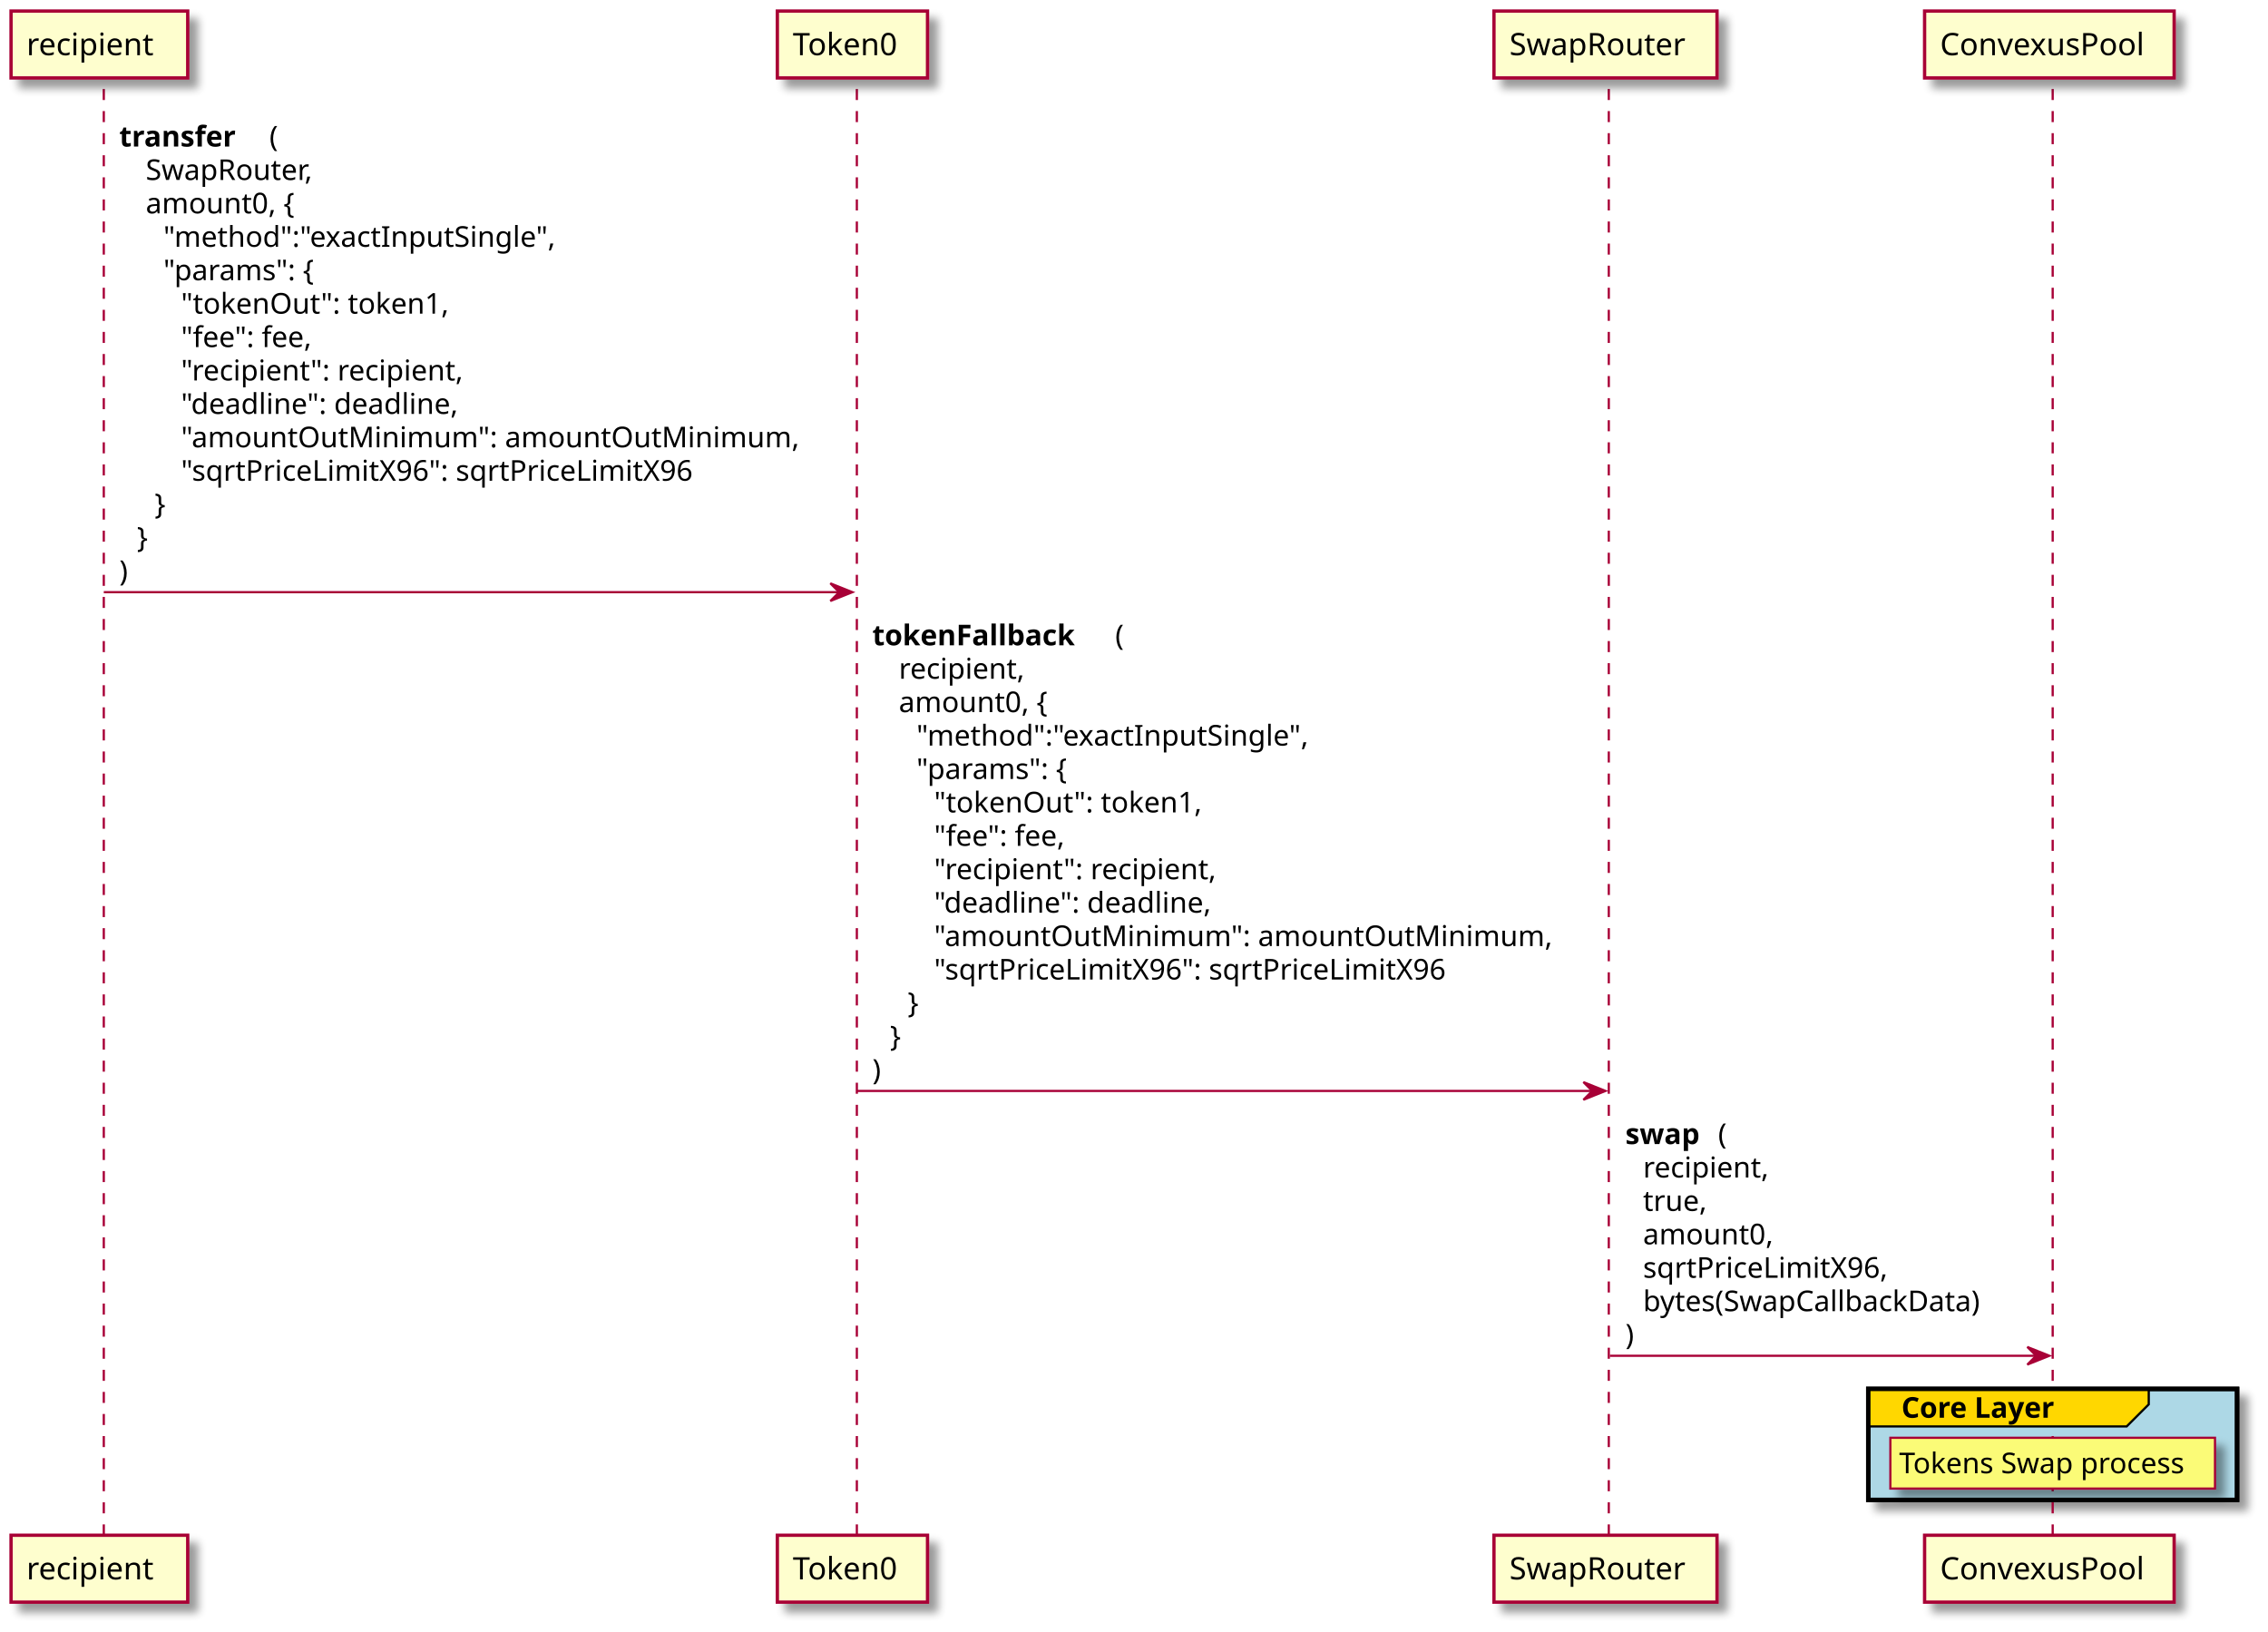
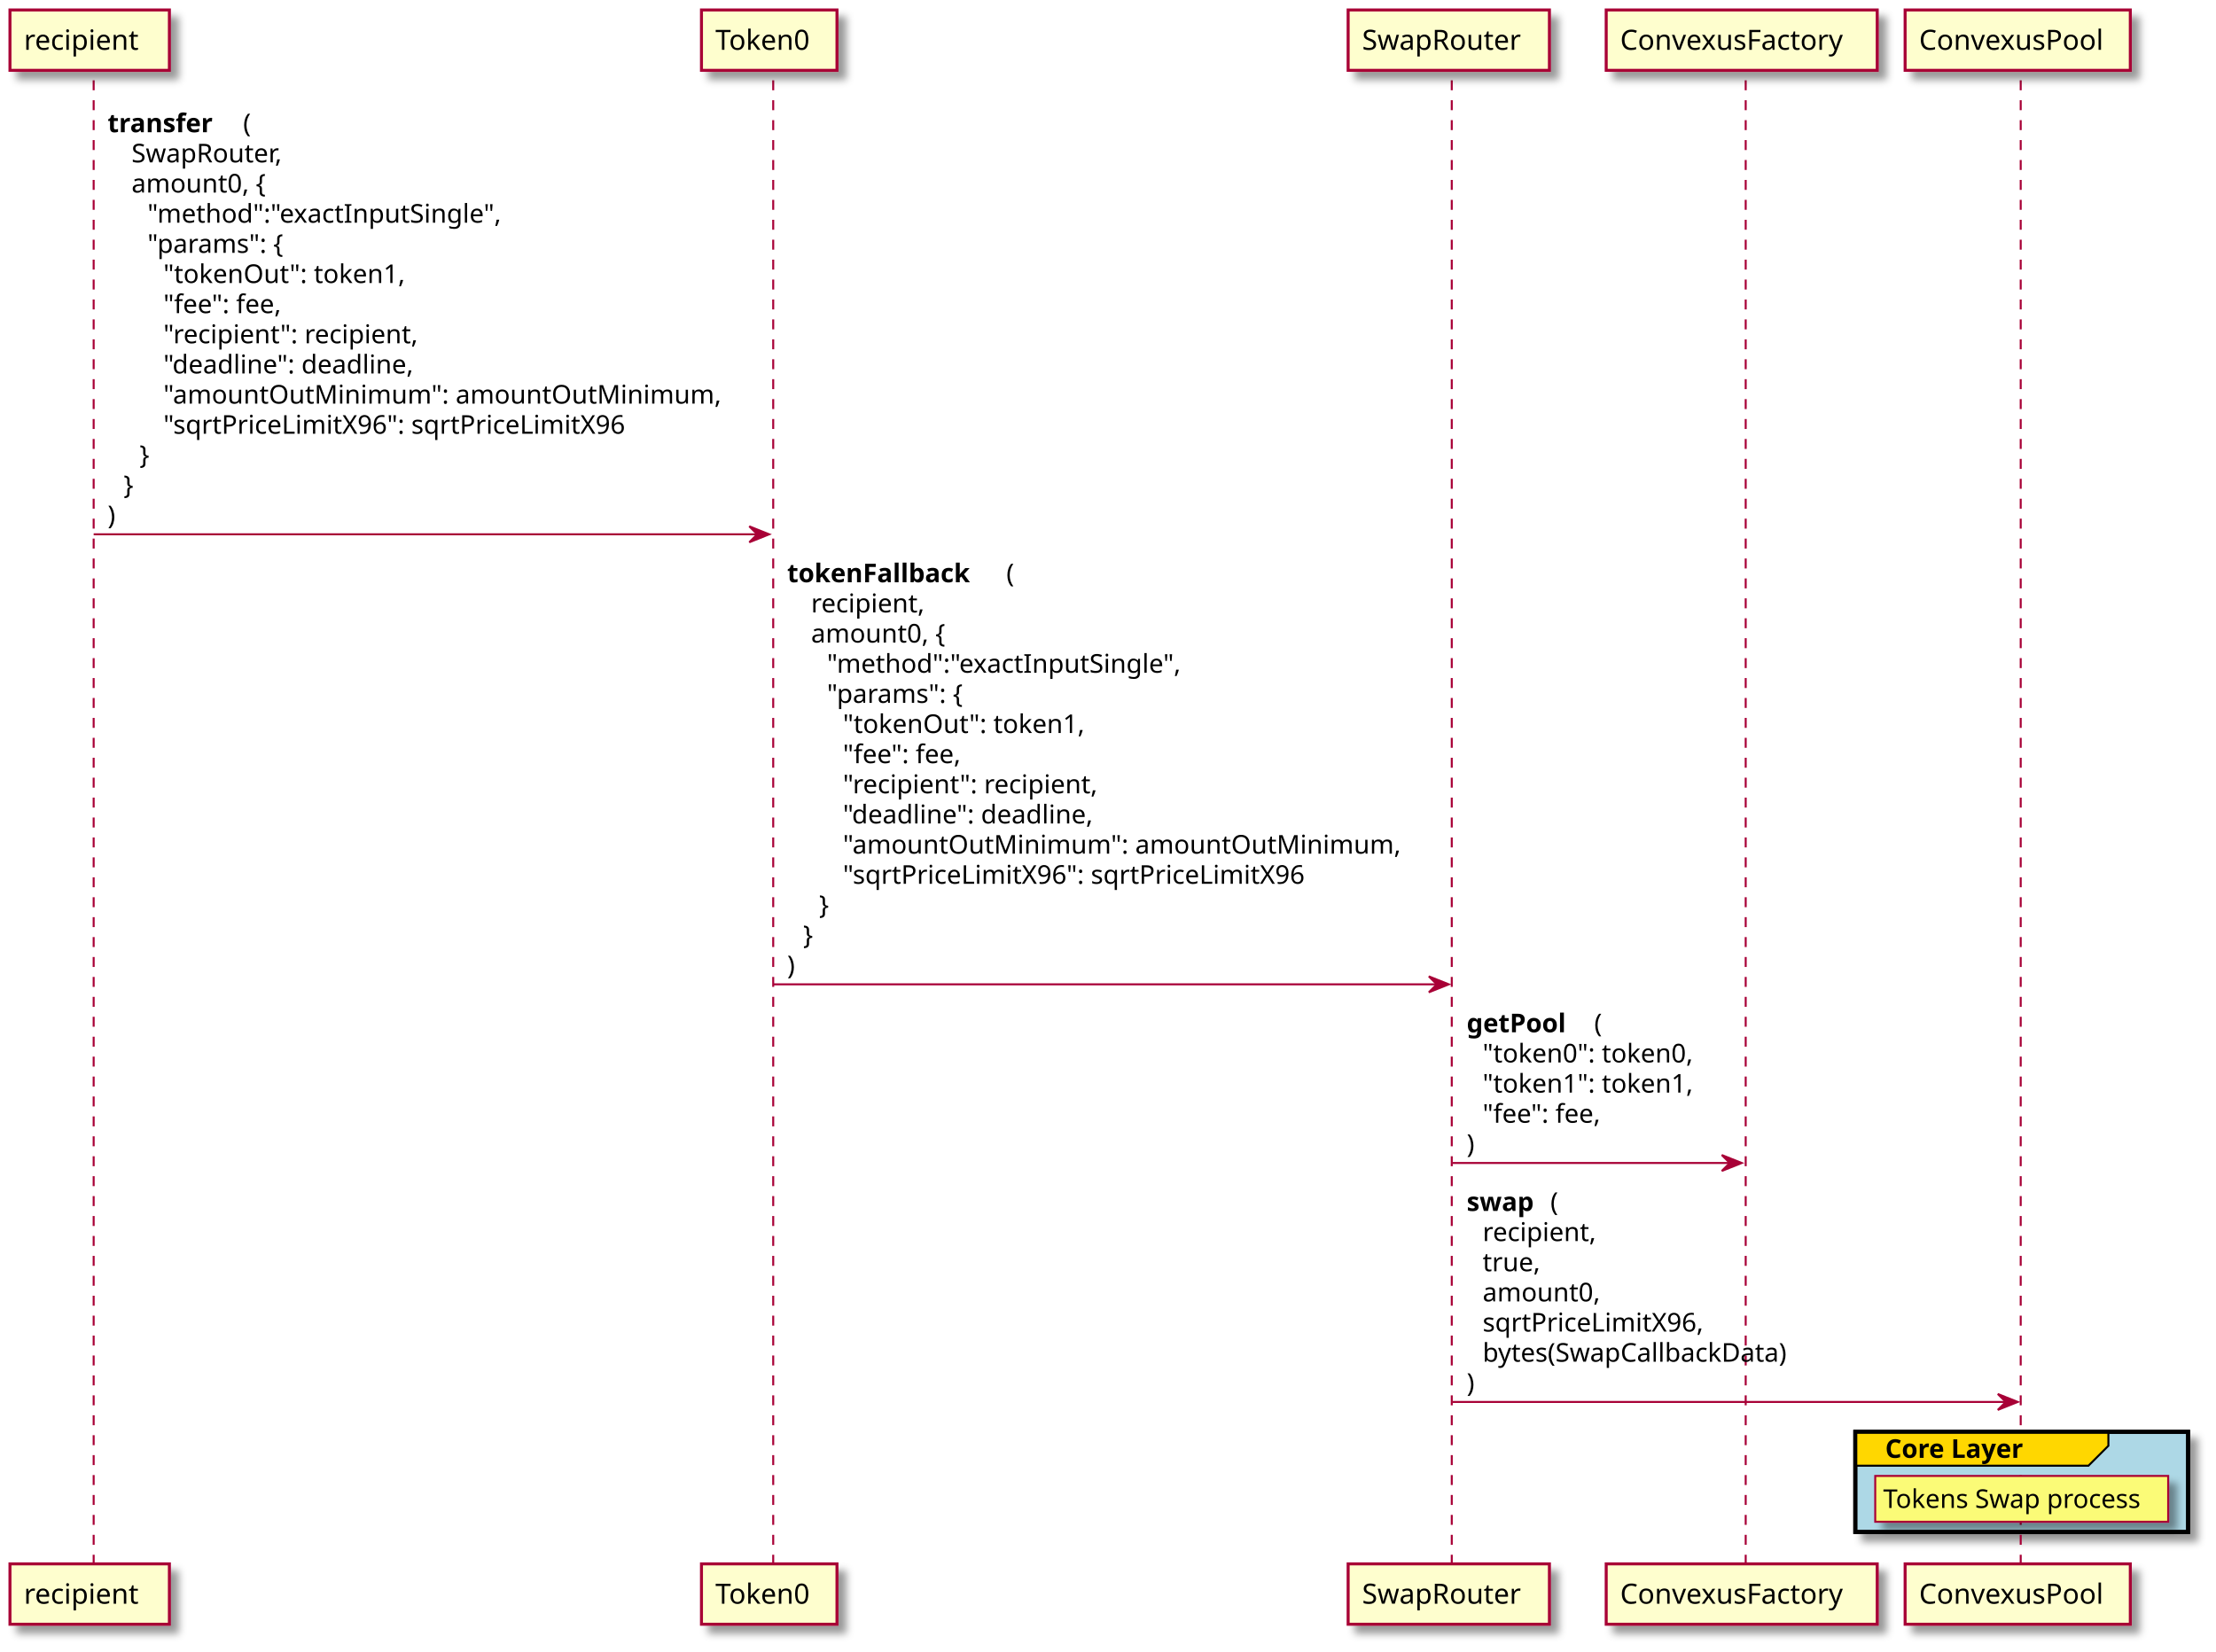
- <svg xmlns="http://www.w3.org/2000/svg" contentScriptType="application/ecmascript" contentStyleType="text/css" height="739px" preserveAspectRatio="none" style="width:1027px;height:739px;background:#FFFFFF;" version="1.1" viewBox="0 0 1027 739" width="1027px" zoomAndPan="magnify">
+ <svg xmlns="http://www.w3.org/2000/svg" contentScriptType="application/ecmascript" contentStyleType="text/css" height="829px" preserveAspectRatio="none" style="width:1112px;height:829px;background:#FFFFFF;" version="1.1" viewBox="0 0 1112 829" width="1112px" zoomAndPan="magnify">
  <defs>
-     <filter height="300%" id="f1buu5aagd3ks7" width="300%" x="-1" y="-1">
+     <filter height="300%" id="f8gw9wxv4wzmi" width="300%" x="-1" y="-1">
      <feGaussianBlur result="blurOut" stdDeviation="2.0" />
      <feColorMatrix in="blurOut" result="blurOut2" type="matrix" values="0 0 0 0 0 0 0 0 0 0 0 0 0 0 0 0 0 0 .4 0" />
      <feOffset dx="4.0" dy="4.0" in="blurOut2" result="blurOut3" />
      <feBlend in="SourceGraphic" in2="blurOut3" mode="normal" />
    </filter>
  </defs>
  <g>
-     <rect fill="#ADD8E6" filter="url(#f1buu5aagd3ks7)" height="50.266" style="stroke:#000000;stroke-width:2.0;" width="167" x="846" y="628.945" />
-     <line style="stroke:#A80036;stroke-width:1.0;stroke-dasharray:5.0,5.0;" x1="47" x2="47" y1="40.297" y2="696.211" />
-     <line style="stroke:#A80036;stroke-width:1.0;stroke-dasharray:5.0,5.0;" x1="388" x2="388" y1="40.297" y2="696.211" />
-     <line style="stroke:#A80036;stroke-width:1.0;stroke-dasharray:5.0,5.0;" x1="728.5" x2="728.5" y1="40.297" y2="696.211" />
-     <line style="stroke:#A80036;stroke-width:1.0;stroke-dasharray:5.0,5.0;" x1="929.5" x2="929.5" y1="40.297" y2="696.211" />
-     <rect fill="#FEFECE" filter="url(#f1buu5aagd3ks7)" height="30.297" style="stroke:#A80036;stroke-width:1.5;" width="80" x="5" y="5" />
+     <rect fill="#ADD8E6" filter="url(#f8gw9wxv4wzmi)" height="50.266" style="stroke:#000000;stroke-width:2.0;" width="167" x="931" y="718.609" />
+     <line style="stroke:#A80036;stroke-width:1.0;stroke-dasharray:5.0,5.0;" x1="47" x2="47" y1="40.297" y2="785.875" />
+     <line style="stroke:#A80036;stroke-width:1.0;stroke-dasharray:5.0,5.0;" x1="388" x2="388" y1="40.297" y2="785.875" />
+     <line style="stroke:#A80036;stroke-width:1.0;stroke-dasharray:5.0,5.0;" x1="728.5" x2="728.5" y1="40.297" y2="785.875" />
+     <line style="stroke:#A80036;stroke-width:1.0;stroke-dasharray:5.0,5.0;" x1="876" x2="876" y1="40.297" y2="785.875" />
+     <line style="stroke:#A80036;stroke-width:1.0;stroke-dasharray:5.0,5.0;" x1="1014" x2="1014" y1="40.297" y2="785.875" />
+     <rect fill="#FEFECE" filter="url(#f8gw9wxv4wzmi)" height="30.297" style="stroke:#A80036;stroke-width:1.5;" width="80" x="5" y="5" />
    <text fill="#000000" font-family="sans-serif" font-size="14" lengthAdjust="spacing" textLength="66" x="12" y="24.995">recipient</text>
-     <rect fill="#FEFECE" filter="url(#f1buu5aagd3ks7)" height="30.297" style="stroke:#A80036;stroke-width:1.5;" width="80" x="5" y="695.211" />
-     <text fill="#000000" font-family="sans-serif" font-size="14" lengthAdjust="spacing" textLength="66" x="12" y="715.206">recipient</text>
-     <rect fill="#FEFECE" filter="url(#f1buu5aagd3ks7)" height="30.297" style="stroke:#A80036;stroke-width:1.5;" width="68" x="352" y="5" />
+     <rect fill="#FEFECE" filter="url(#f8gw9wxv4wzmi)" height="30.297" style="stroke:#A80036;stroke-width:1.5;" width="80" x="5" y="784.875" />
+     <text fill="#000000" font-family="sans-serif" font-size="14" lengthAdjust="spacing" textLength="66" x="12" y="804.87">recipient</text>
+     <rect fill="#FEFECE" filter="url(#f8gw9wxv4wzmi)" height="30.297" style="stroke:#A80036;stroke-width:1.5;" width="68" x="352" y="5" />
    <text fill="#000000" font-family="sans-serif" font-size="14" lengthAdjust="spacing" textLength="54" x="359" y="24.995">Token0</text>
-     <rect fill="#FEFECE" filter="url(#f1buu5aagd3ks7)" height="30.297" style="stroke:#A80036;stroke-width:1.5;" width="68" x="352" y="695.211" />
-     <text fill="#000000" font-family="sans-serif" font-size="14" lengthAdjust="spacing" textLength="54" x="359" y="715.206">Token0</text>
-     <rect fill="#FEFECE" filter="url(#f1buu5aagd3ks7)" height="30.297" style="stroke:#A80036;stroke-width:1.5;" width="101" x="676.5" y="5" />
+     <rect fill="#FEFECE" filter="url(#f8gw9wxv4wzmi)" height="30.297" style="stroke:#A80036;stroke-width:1.5;" width="68" x="352" y="784.875" />
+     <text fill="#000000" font-family="sans-serif" font-size="14" lengthAdjust="spacing" textLength="54" x="359" y="804.87">Token0</text>
+     <rect fill="#FEFECE" filter="url(#f8gw9wxv4wzmi)" height="30.297" style="stroke:#A80036;stroke-width:1.5;" width="101" x="676.5" y="5" />
    <text fill="#000000" font-family="sans-serif" font-size="14" lengthAdjust="spacing" textLength="87" x="683.5" y="24.995">SwapRouter</text>
-     <rect fill="#FEFECE" filter="url(#f1buu5aagd3ks7)" height="30.297" style="stroke:#A80036;stroke-width:1.5;" width="101" x="676.5" y="695.211" />
-     <text fill="#000000" font-family="sans-serif" font-size="14" lengthAdjust="spacing" textLength="87" x="683.5" y="715.206">SwapRouter</text>
-     <rect fill="#FEFECE" filter="url(#f1buu5aagd3ks7)" height="30.297" style="stroke:#A80036;stroke-width:1.5;" width="113" x="871.5" y="5" />
-     <text fill="#000000" font-family="sans-serif" font-size="14" lengthAdjust="spacing" textLength="99" x="878.5" y="24.995">ConvexusPool</text>
-     <rect fill="#FEFECE" filter="url(#f1buu5aagd3ks7)" height="30.297" style="stroke:#A80036;stroke-width:1.5;" width="113" x="871.5" y="695.211" />
-     <text fill="#000000" font-family="sans-serif" font-size="14" lengthAdjust="spacing" textLength="99" x="878.5" y="715.206">ConvexusPool</text>
+     <rect fill="#FEFECE" filter="url(#f8gw9wxv4wzmi)" height="30.297" style="stroke:#A80036;stroke-width:1.5;" width="101" x="676.5" y="784.875" />
+     <text fill="#000000" font-family="sans-serif" font-size="14" lengthAdjust="spacing" textLength="87" x="683.5" y="804.87">SwapRouter</text>
+     <rect fill="#FEFECE" filter="url(#f8gw9wxv4wzmi)" height="30.297" style="stroke:#A80036;stroke-width:1.5;" width="136" x="806" y="5" />
+     <text fill="#000000" font-family="sans-serif" font-size="14" lengthAdjust="spacing" textLength="122" x="813" y="24.995">ConvexusFactory</text>
+     <rect fill="#FEFECE" filter="url(#f8gw9wxv4wzmi)" height="30.297" style="stroke:#A80036;stroke-width:1.5;" width="136" x="806" y="784.875" />
+     <text fill="#000000" font-family="sans-serif" font-size="14" lengthAdjust="spacing" textLength="122" x="813" y="804.87">ConvexusFactory</text>
+     <rect fill="#FEFECE" filter="url(#f8gw9wxv4wzmi)" height="30.297" style="stroke:#A80036;stroke-width:1.5;" width="113" x="956" y="5" />
+     <text fill="#000000" font-family="sans-serif" font-size="14" lengthAdjust="spacing" textLength="99" x="963" y="24.995">ConvexusPool</text>
+     <rect fill="#FEFECE" filter="url(#f8gw9wxv4wzmi)" height="30.297" style="stroke:#A80036;stroke-width:1.5;" width="113" x="956" y="784.875" />
+     <text fill="#000000" font-family="sans-serif" font-size="14" lengthAdjust="spacing" textLength="99" x="963" y="804.87">ConvexusPool</text>
    <polygon fill="#A80036" points="376,264.156,386,268.156,376,272.156,380,268.156" style="stroke:#A80036;stroke-width:1.0;" />
    <line style="stroke:#A80036;stroke-width:1.0;" x1="47" x2="382" y1="268.156" y2="268.156" />
    <text fill="#000000" font-family="sans-serif" font-size="13" font-weight="bold" lengthAdjust="spacing" textLength="64" x="54" y="66.364">transfer</text>
    <text fill="#000000" font-family="sans-serif" font-size="13" lengthAdjust="spacing" textLength="5" x="122" y="66.364">(</text>
    <text fill="#000000" font-family="sans-serif" font-size="13" lengthAdjust="spacing" textLength="82" x="66" y="81.497">SwapRouter,</text>
    <text fill="#000000" font-family="sans-serif" font-size="13" lengthAdjust="spacing" textLength="75" x="66" y="96.629">amount0, {</text>
    <text fill="#000000" font-family="sans-serif" font-size="13" lengthAdjust="spacing" textLength="185" x="74" y="111.762">"method":"exactInputSingle",</text>
    <text fill="#000000" font-family="sans-serif" font-size="13" lengthAdjust="spacing" textLength="77" x="74" y="126.895">"params": {</text>
    <text fill="#000000" font-family="sans-serif" font-size="13" lengthAdjust="spacing" textLength="126" x="82" y="142.028">"tokenOut": token1,</text>
    <text fill="#000000" font-family="sans-serif" font-size="13" lengthAdjust="spacing" textLength="65" x="82" y="157.161">"fee": fee,</text>
    <text fill="#000000" font-family="sans-serif" font-size="13" lengthAdjust="spacing" textLength="133" x="82" y="172.293">"recipient": recipient,</text>
    <text fill="#000000" font-family="sans-serif" font-size="13" lengthAdjust="spacing" textLength="131" x="82" y="187.426">"deadline": deadline,</text>
    <text fill="#000000" font-family="sans-serif" font-size="13" lengthAdjust="spacing" textLength="285" x="82" y="202.559">"amountOutMinimum": amountOutMinimum,</text>
    <text fill="#000000" font-family="sans-serif" font-size="13" lengthAdjust="spacing" textLength="243" x="82" y="217.692">"sqrtPriceLimitX96": sqrtPriceLimitX96</text>
    <text fill="#000000" font-family="sans-serif" font-size="13" lengthAdjust="spacing" textLength="9" x="70" y="232.825">}</text>
    <text fill="#000000" font-family="sans-serif" font-size="13" lengthAdjust="spacing" textLength="9" x="62" y="247.958">}</text>
    <text fill="#000000" font-family="sans-serif" font-size="13" lengthAdjust="spacing" textLength="5" x="54" y="263.09">)</text>
    <polygon fill="#A80036" points="717,490.016,727,494.016,717,498.016,721,494.016" style="stroke:#A80036;stroke-width:1.0;" />
    <line style="stroke:#A80036;stroke-width:1.0;" x1="388" x2="723" y1="494.016" y2="494.016" />
    <text fill="#000000" font-family="sans-serif" font-size="13" font-weight="bold" lengthAdjust="spacing" textLength="106" x="395" y="292.223">tokenFallback</text>
    <text fill="#000000" font-family="sans-serif" font-size="13" lengthAdjust="spacing" textLength="5" x="505" y="292.223">(</text>
    <text fill="#000000" font-family="sans-serif" font-size="13" lengthAdjust="spacing" textLength="59" x="407" y="307.356">recipient,</text>
    <text fill="#000000" font-family="sans-serif" font-size="13" lengthAdjust="spacing" textLength="75" x="407" y="322.489">amount0, {</text>
    <text fill="#000000" font-family="sans-serif" font-size="13" lengthAdjust="spacing" textLength="185" x="415" y="337.622">"method":"exactInputSingle",</text>
    <text fill="#000000" font-family="sans-serif" font-size="13" lengthAdjust="spacing" textLength="77" x="415" y="352.754">"params": {</text>
    <text fill="#000000" font-family="sans-serif" font-size="13" lengthAdjust="spacing" textLength="126" x="423" y="367.887">"tokenOut": token1,</text>
    <text fill="#000000" font-family="sans-serif" font-size="13" lengthAdjust="spacing" textLength="65" x="423" y="383.02">"fee": fee,</text>
    <text fill="#000000" font-family="sans-serif" font-size="13" lengthAdjust="spacing" textLength="133" x="423" y="398.153">"recipient": recipient,</text>
    <text fill="#000000" font-family="sans-serif" font-size="13" lengthAdjust="spacing" textLength="131" x="423" y="413.286">"deadline": deadline,</text>
    <text fill="#000000" font-family="sans-serif" font-size="13" lengthAdjust="spacing" textLength="285" x="423" y="428.418">"amountOutMinimum": amountOutMinimum,</text>
    <text fill="#000000" font-family="sans-serif" font-size="13" lengthAdjust="spacing" textLength="243" x="423" y="443.551">"sqrtPriceLimitX96": sqrtPriceLimitX96</text>
    <text fill="#000000" font-family="sans-serif" font-size="13" lengthAdjust="spacing" textLength="9" x="411" y="458.684">}</text>
    <text fill="#000000" font-family="sans-serif" font-size="13" lengthAdjust="spacing" textLength="9" x="403" y="473.817">}</text>
    <text fill="#000000" font-family="sans-serif" font-size="13" lengthAdjust="spacing" textLength="5" x="395" y="488.95">)</text>
-     <polygon fill="#A80036" points="918,609.945,928,613.945,918,617.945,922,613.945" style="stroke:#A80036;stroke-width:1.0;" />
-     <line style="stroke:#A80036;stroke-width:1.0;" x1="729" x2="924" y1="613.945" y2="613.945" />
-     <text fill="#000000" font-family="sans-serif" font-size="13" font-weight="bold" lengthAdjust="spacing" textLength="38" x="736" y="518.082">swap</text>
-     <text fill="#000000" font-family="sans-serif" font-size="13" lengthAdjust="spacing" textLength="5" x="778" y="518.082">(</text>
-     <text fill="#000000" font-family="sans-serif" font-size="13" lengthAdjust="spacing" textLength="59" x="744" y="533.215">recipient,</text>
-     <text fill="#000000" font-family="sans-serif" font-size="13" lengthAdjust="spacing" textLength="30" x="744" y="548.348">true,</text>
-     <text fill="#000000" font-family="sans-serif" font-size="13" lengthAdjust="spacing" textLength="62" x="744" y="563.481">amount0,</text>
-     <text fill="#000000" font-family="sans-serif" font-size="13" lengthAdjust="spacing" textLength="116" x="744" y="578.614">sqrtPriceLimitX96,</text>
-     <text fill="#000000" font-family="sans-serif" font-size="13" lengthAdjust="spacing" textLength="165" x="744" y="593.747">bytes(SwapCallbackData)</text>
-     <text fill="#000000" font-family="sans-serif" font-size="13" lengthAdjust="spacing" textLength="5" x="736" y="608.879">)</text>
-     <path d="M846,628.945 L973,628.945 L973,635.945 L963,645.945 L846,645.945 L846,628.945 " fill="#FFD700" style="stroke:#000000;stroke-width:1.0;" />
-     <rect fill="none" height="50.266" style="stroke:#000000;stroke-width:2.0;" width="167" x="846" y="628.945" />
-     <text fill="#000000" font-family="sans-serif" font-size="13" font-weight="bold" lengthAdjust="spacing" textLength="82" x="861" y="642.012">Core Layer</text>
-     <rect fill="#FBFB77" filter="url(#f1buu5aagd3ks7)" height="23" style="stroke:#A80036;stroke-width:1.0;" width="147" x="856" y="651.078" />
-     <text fill="#000000" font-family="sans-serif" font-size="13" lengthAdjust="spacing" textLength="139" x="860" y="667.145">Tokens Swap process</text>
+     <polygon fill="#A80036" points="864,579.68,874,583.68,864,587.68,868,583.68" style="stroke:#A80036;stroke-width:1.0;" />
+     <line style="stroke:#A80036;stroke-width:1.0;" x1="729" x2="870" y1="583.68" y2="583.68" />
+     <text fill="#000000" font-family="sans-serif" font-size="13" font-weight="bold" lengthAdjust="spacing" textLength="60" x="736" y="518.082">getPool</text>
+     <text fill="#000000" font-family="sans-serif" font-size="13" lengthAdjust="spacing" textLength="5" x="800" y="518.082">(</text>
+     <text fill="#000000" font-family="sans-serif" font-size="13" lengthAdjust="spacing" textLength="111" x="744" y="533.215">"token0": token0,</text>
+     <text fill="#000000" font-family="sans-serif" font-size="13" lengthAdjust="spacing" textLength="111" x="744" y="548.348">"token1": token1,</text>
+     <text fill="#000000" font-family="sans-serif" font-size="13" lengthAdjust="spacing" textLength="65" x="744" y="563.481">"fee": fee,</text>
+     <text fill="#000000" font-family="sans-serif" font-size="13" lengthAdjust="spacing" textLength="5" x="736" y="578.614">)</text>
+     <polygon fill="#A80036" points="1002.5,699.609,1012.5,703.609,1002.5,707.609,1006.5,703.609" style="stroke:#A80036;stroke-width:1.0;" />
+     <line style="stroke:#A80036;stroke-width:1.0;" x1="729" x2="1008.5" y1="703.609" y2="703.609" />
+     <text fill="#000000" font-family="sans-serif" font-size="13" font-weight="bold" lengthAdjust="spacing" textLength="38" x="736" y="607.747">swap</text>
+     <text fill="#000000" font-family="sans-serif" font-size="13" lengthAdjust="spacing" textLength="5" x="778" y="607.747">(</text>
+     <text fill="#000000" font-family="sans-serif" font-size="13" lengthAdjust="spacing" textLength="59" x="744" y="622.879">recipient,</text>
+     <text fill="#000000" font-family="sans-serif" font-size="13" lengthAdjust="spacing" textLength="30" x="744" y="638.012">true,</text>
+     <text fill="#000000" font-family="sans-serif" font-size="13" lengthAdjust="spacing" textLength="62" x="744" y="653.145">amount0,</text>
+     <text fill="#000000" font-family="sans-serif" font-size="13" lengthAdjust="spacing" textLength="116" x="744" y="668.278">sqrtPriceLimitX96,</text>
+     <text fill="#000000" font-family="sans-serif" font-size="13" lengthAdjust="spacing" textLength="165" x="744" y="683.411">bytes(SwapCallbackData)</text>
+     <text fill="#000000" font-family="sans-serif" font-size="13" lengthAdjust="spacing" textLength="5" x="736" y="698.543">)</text>
+     <path d="M931,718.609 L1058,718.609 L1058,725.609 L1048,735.609 L931,735.609 L931,718.609 " fill="#FFD700" style="stroke:#000000;stroke-width:1.0;" />
+     <rect fill="none" height="50.266" style="stroke:#000000;stroke-width:2.0;" width="167" x="931" y="718.609" />
+     <text fill="#000000" font-family="sans-serif" font-size="13" font-weight="bold" lengthAdjust="spacing" textLength="82" x="946" y="731.676">Core Layer</text>
+     <rect fill="#FBFB77" filter="url(#f8gw9wxv4wzmi)" height="23" style="stroke:#A80036;stroke-width:1.0;" width="147" x="941" y="740.742" />
+     <text fill="#000000" font-family="sans-serif" font-size="13" lengthAdjust="spacing" textLength="139" x="945" y="756.809">Tokens Swap process</text>
  </g>
</svg>
